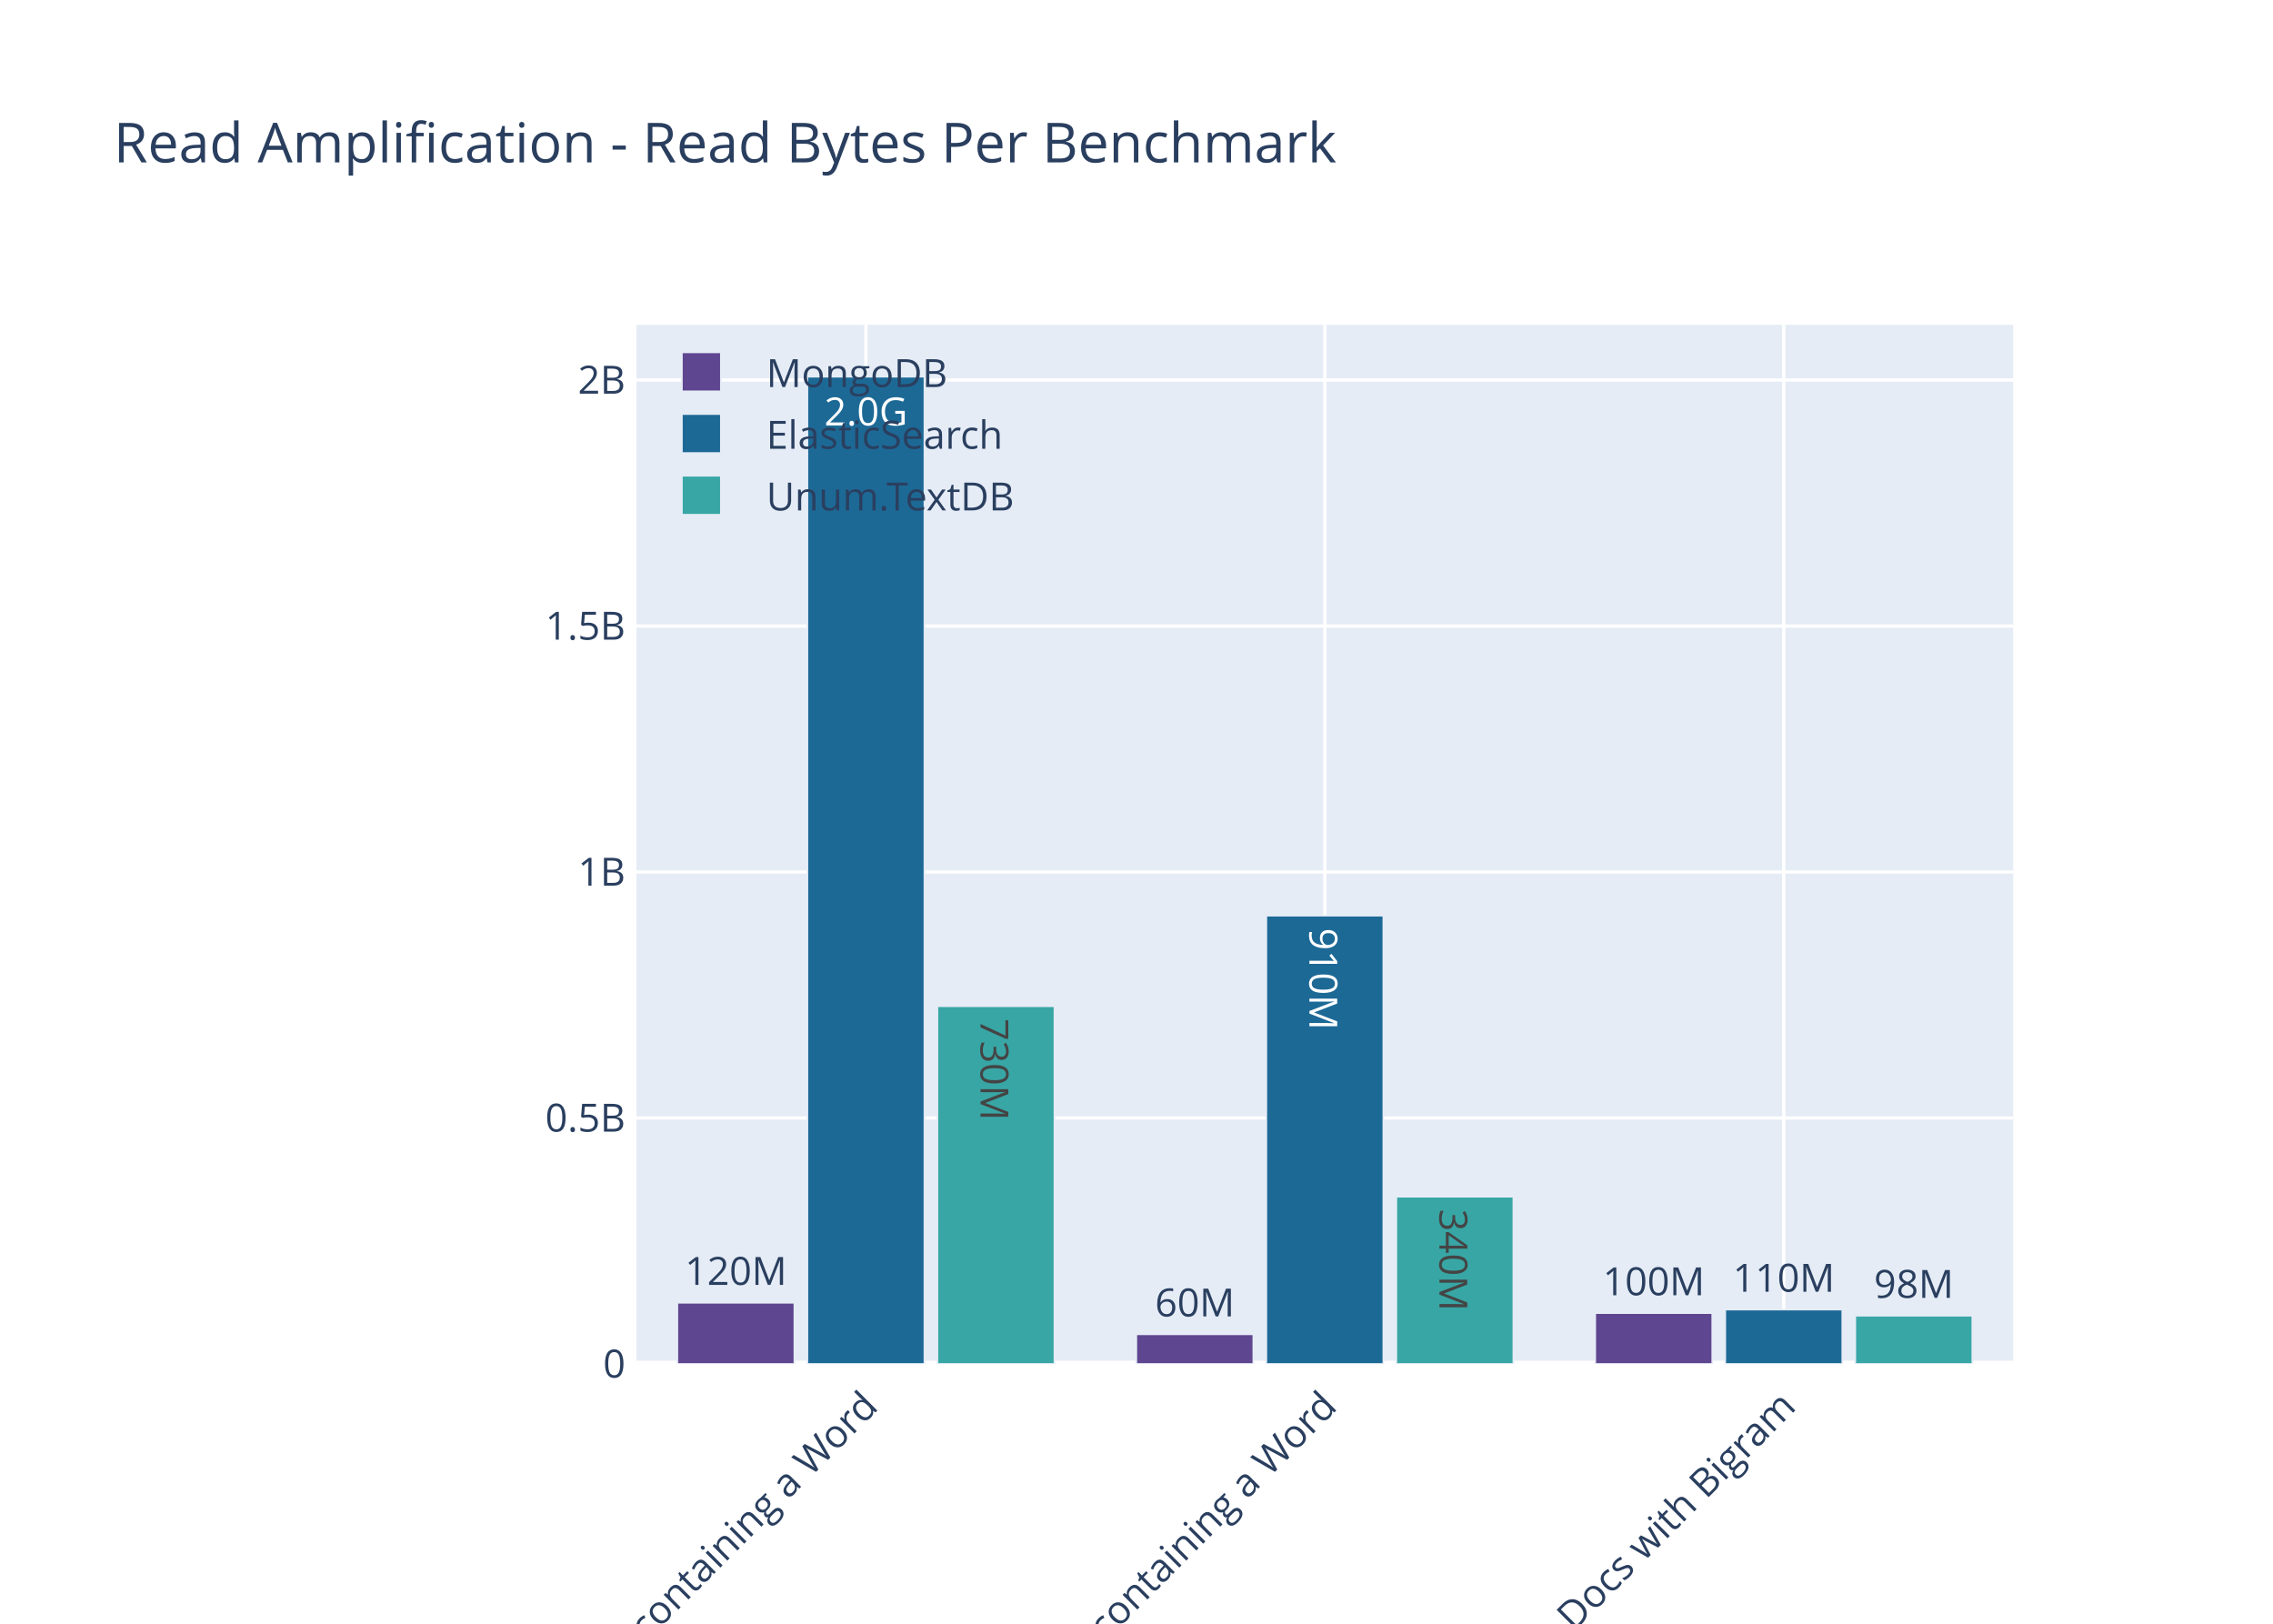
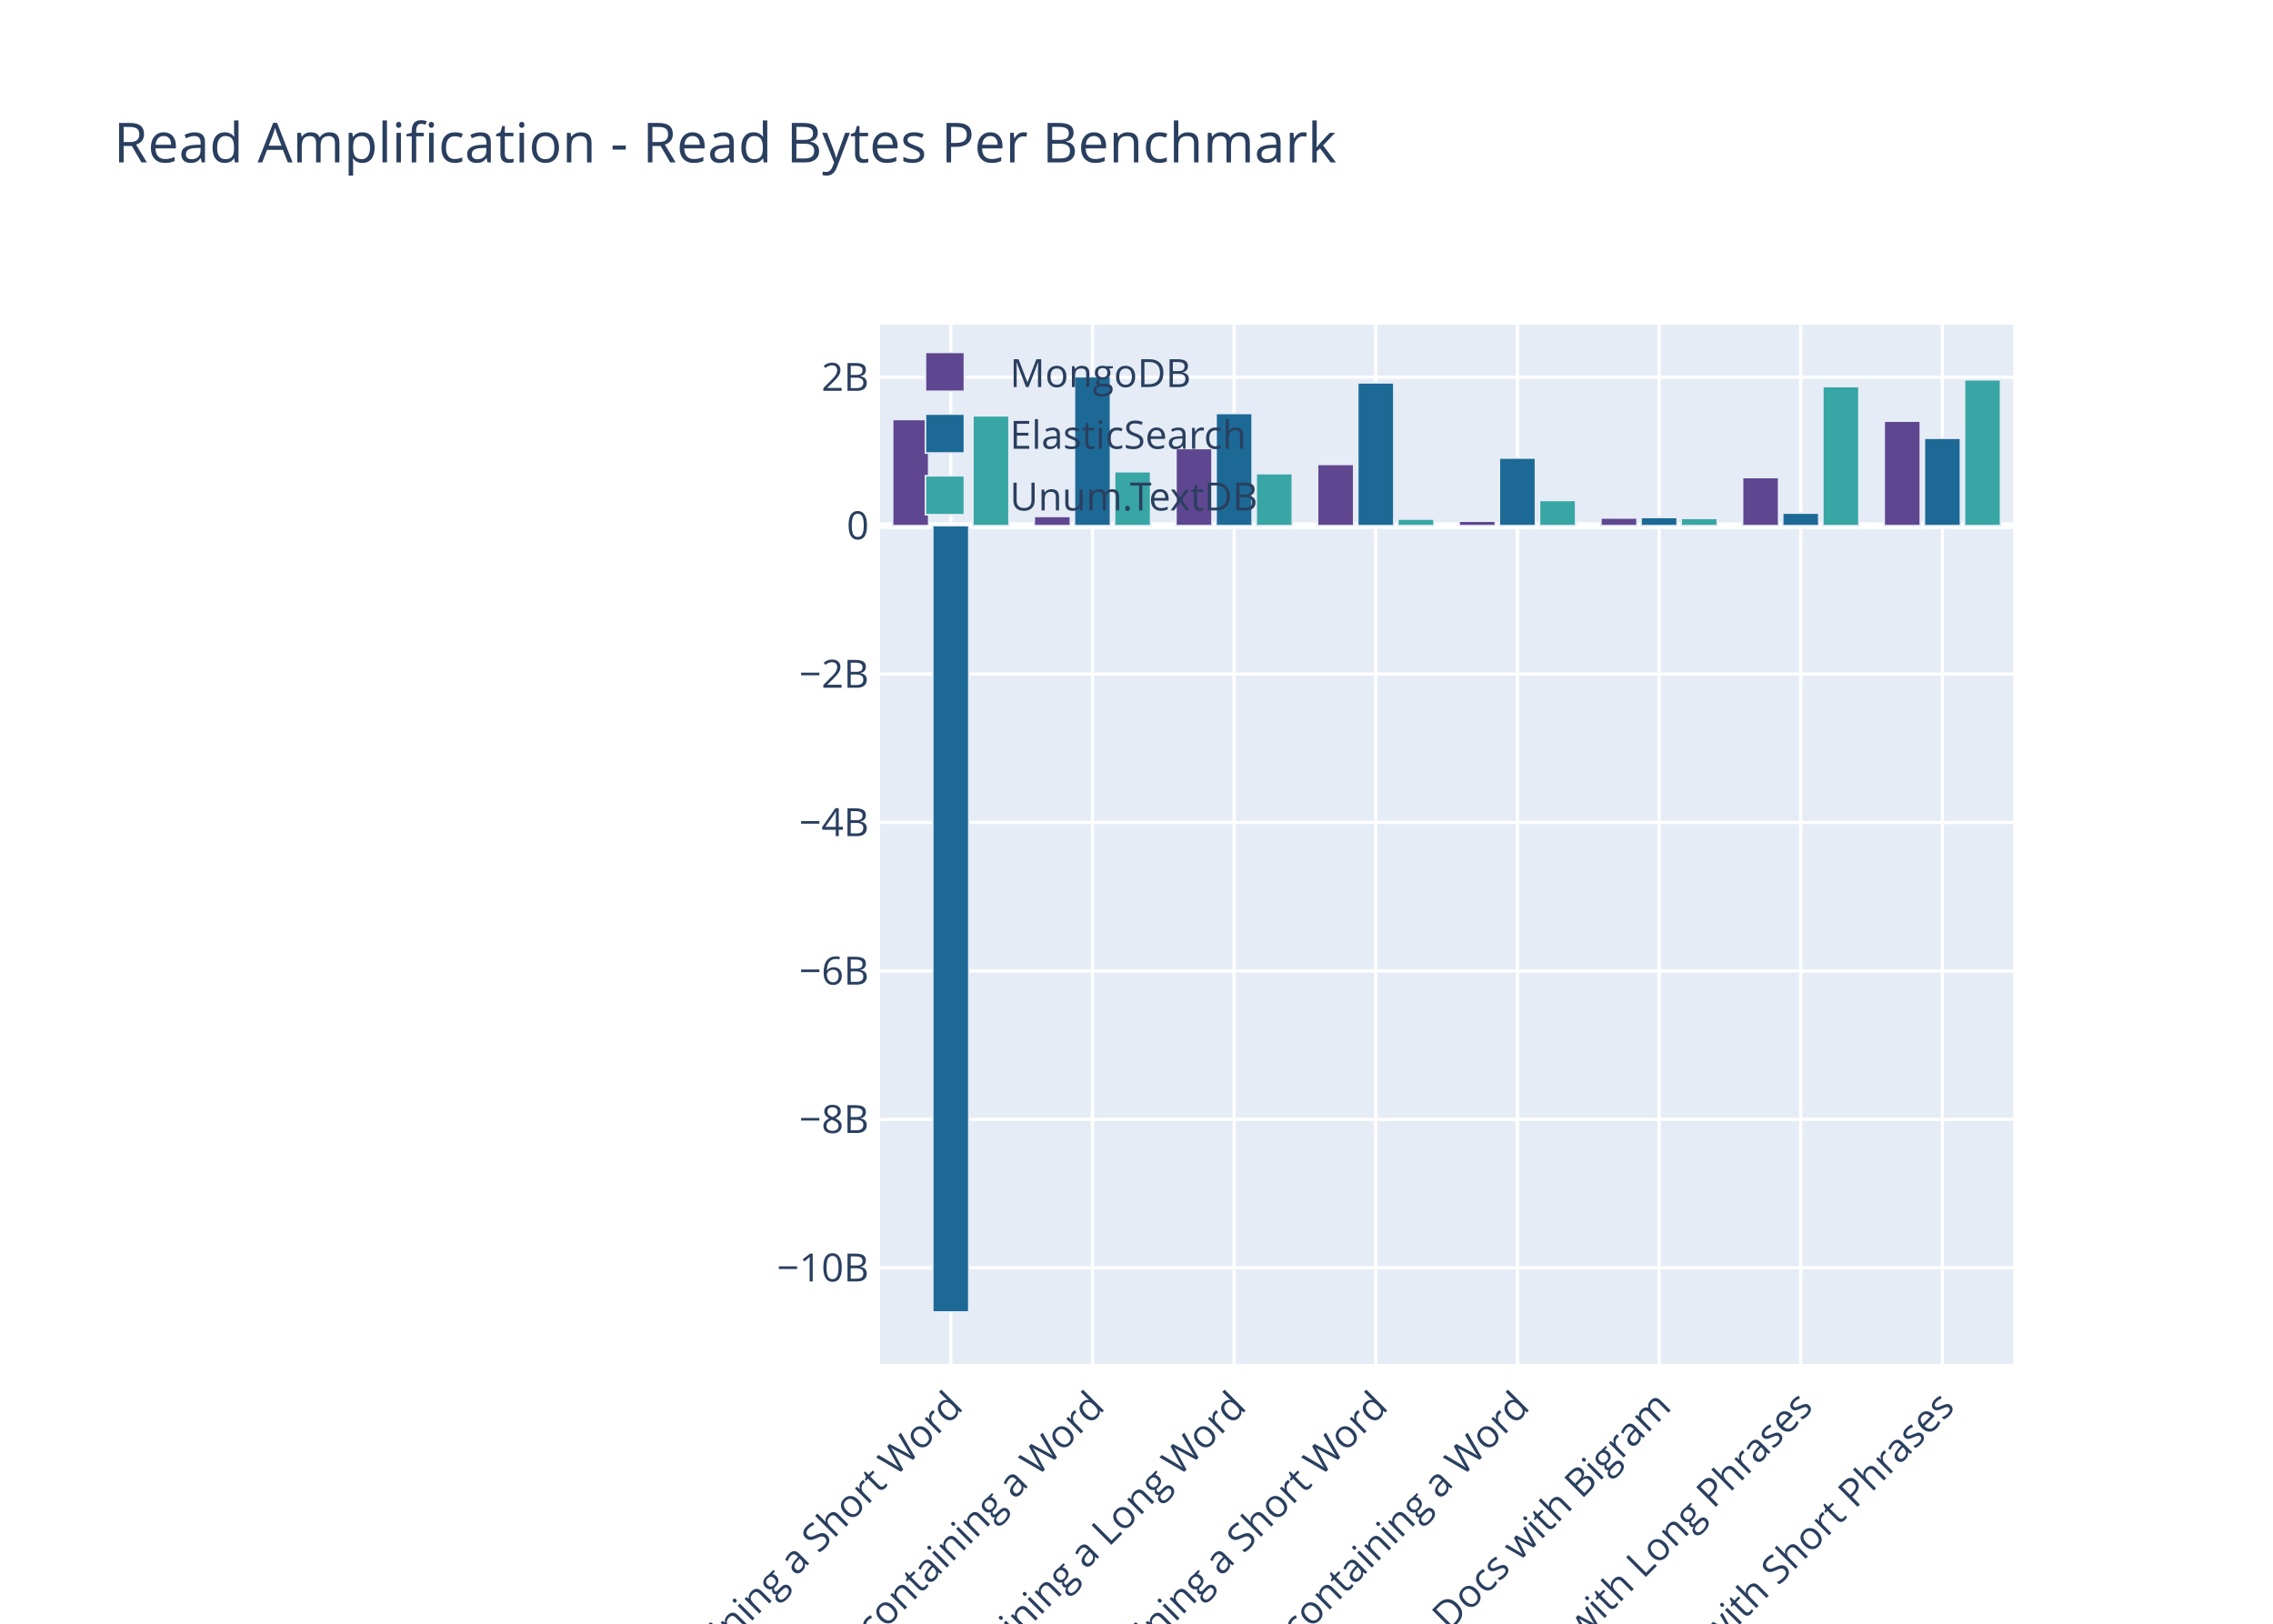
<svg xmlns="http://www.w3.org/2000/svg" class="main-svg" width="700" height="500" style="" viewBox="0 0 700 500">
  <rect x="0" y="0" width="700" height="500" style="fill: rgb(255, 255, 255); fill-opacity: 1;" />
-   <defs id="defs-99a9b1">
+   <defs id="defs-2745fb">
    <g class="clips">
-       <clipPath id="clip99a9b1xyplot" class="plotclip">
-         <rect width="424" height="320" />
+       <clipPath id="clip2745fbxyplot" class="plotclip">
+         <rect width="349" height="320" />
      </clipPath>
-       <clipPath class="axesclip" id="clip99a9b1x">
-         <rect x="196" y="0" width="424" height="500" />
+       <clipPath class="axesclip" id="clip2745fbx">
+         <rect x="271" y="0" width="349" height="500" />
      </clipPath>
-       <clipPath class="axesclip" id="clip99a9b1y">
+       <clipPath class="axesclip" id="clip2745fby">
        <rect x="0" y="100" width="700" height="320" />
      </clipPath>
-       <clipPath class="axesclip" id="clip99a9b1xy">
-         <rect x="196" y="100" width="424" height="320" />
+       <clipPath class="axesclip" id="clip2745fbxy">
+         <rect x="271" y="100" width="349" height="320" />
      </clipPath>
    </g>
    <g class="gradients" />
  </defs>
  <g class="bglayer">
-     <rect class="bg" x="196" y="100" width="424" height="320" style="fill: rgb(229, 236, 246); fill-opacity: 1; stroke-width: 0;" />
+     <rect class="bg" x="271" y="100" width="349" height="320" style="fill: rgb(229, 236, 246); fill-opacity: 1; stroke-width: 0;" />
  </g>
  <g class="layer-below">
    <g class="imagelayer" />
    <g class="shapelayer" />
  </g>
  <g class="cartesianlayer">
    <g class="subplot xy">
      <g class="layer-subplot">
        <g class="shapelayer" />
        <g class="imagelayer" />
      </g>
      <g class="gridlayer">
        <g class="x">
-           <path class="xgrid crisp" transform="translate(266.67,0)" d="M0,100v320" style="stroke: rgb(255, 255, 255); stroke-opacity: 1; stroke-width: 1px;" />
-           <path class="xgrid crisp" transform="translate(408,0)" d="M0,100v320" style="stroke: rgb(255, 255, 255); stroke-opacity: 1; stroke-width: 1px;" />
-           <path class="xgrid crisp" transform="translate(549.33,0)" d="M0,100v320" style="stroke: rgb(255, 255, 255); stroke-opacity: 1; stroke-width: 1px;" />
+           <path class="xgrid crisp" transform="translate(292.81,0)" d="M0,100v320" style="stroke: rgb(255, 255, 255); stroke-opacity: 1; stroke-width: 1px;" />
+           <path class="xgrid crisp" transform="translate(336.44,0)" d="M0,100v320" style="stroke: rgb(255, 255, 255); stroke-opacity: 1; stroke-width: 1px;" />
+           <path class="xgrid crisp" transform="translate(380.06,0)" d="M0,100v320" style="stroke: rgb(255, 255, 255); stroke-opacity: 1; stroke-width: 1px;" />
+           <path class="xgrid crisp" transform="translate(423.69,0)" d="M0,100v320" style="stroke: rgb(255, 255, 255); stroke-opacity: 1; stroke-width: 1px;" />
+           <path class="xgrid crisp" transform="translate(467.31,0)" d="M0,100v320" style="stroke: rgb(255, 255, 255); stroke-opacity: 1; stroke-width: 1px;" />
+           <path class="xgrid crisp" transform="translate(510.94,0)" d="M0,100v320" style="stroke: rgb(255, 255, 255); stroke-opacity: 1; stroke-width: 1px;" />
+           <path class="xgrid crisp" transform="translate(554.56,0)" d="M0,100v320" style="stroke: rgb(255, 255, 255); stroke-opacity: 1; stroke-width: 1px;" />
+           <path class="xgrid crisp" transform="translate(598.19,0)" d="M0,100v320" style="stroke: rgb(255, 255, 255); stroke-opacity: 1; stroke-width: 1px;" />
        </g>
        <g class="y">
-           <path class="ygrid crisp" transform="translate(0,344.26)" d="M196,0h424" style="stroke: rgb(255, 255, 255); stroke-opacity: 1; stroke-width: 1px;" />
-           <path class="ygrid crisp" transform="translate(0,268.51)" d="M196,0h424" style="stroke: rgb(255, 255, 255); stroke-opacity: 1; stroke-width: 1px;" />
-           <path class="ygrid crisp" transform="translate(0,192.77)" d="M196,0h424" style="stroke: rgb(255, 255, 255); stroke-opacity: 1; stroke-width: 1px;" />
-           <path class="ygrid crisp" transform="translate(0,117.02)" d="M196,0h424" style="stroke: rgb(255, 255, 255); stroke-opacity: 1; stroke-width: 1px;" />
+           <path class="ygrid crisp" transform="translate(0,390.39)" d="M271,0h349" style="stroke: rgb(255, 255, 255); stroke-opacity: 1; stroke-width: 1px;" />
+           <path class="ygrid crisp" transform="translate(0,344.68)" d="M271,0h349" style="stroke: rgb(255, 255, 255); stroke-opacity: 1; stroke-width: 1px;" />
+           <path class="ygrid crisp" transform="translate(0,298.98)" d="M271,0h349" style="stroke: rgb(255, 255, 255); stroke-opacity: 1; stroke-width: 1px;" />
+           <path class="ygrid crisp" transform="translate(0,253.27)" d="M271,0h349" style="stroke: rgb(255, 255, 255); stroke-opacity: 1; stroke-width: 1px;" />
+           <path class="ygrid crisp" transform="translate(0,207.57)" d="M271,0h349" style="stroke: rgb(255, 255, 255); stroke-opacity: 1; stroke-width: 1px;" />
+           <path class="ygrid crisp" transform="translate(0,116.15)" d="M271,0h349" style="stroke: rgb(255, 255, 255); stroke-opacity: 1; stroke-width: 1px;" />
        </g>
      </g>
      <g class="zerolinelayer">
-         <path class="yzl zl crisp" transform="translate(0,420)" d="M196,0h424" style="stroke: rgb(255, 255, 255); stroke-opacity: 1; stroke-width: 2px;" />
+         <path class="yzl zl crisp" transform="translate(0,161.86)" d="M271,0h349" style="stroke: rgb(255, 255, 255); stroke-opacity: 1; stroke-width: 2px;" />
      </g>
      <path class="xlines-below" />
      <path class="ylines-below" />
      <g class="overlines-below" />
      <g class="xaxislayer-below" />
      <g class="yaxislayer-below" />
      <g class="overaxes-below" />
-       <g class="plot" transform="translate(196, 100)" clip-path="url('#clip99a9b1xyplot')">
+       <g class="plot" transform="translate(271, 100)" clip-path="url('#clip2745fbxyplot')">
        <g class="barlayer mlayer">
          <g class="trace bars" style="opacity: 1;">
            <g class="points">
              <g class="point">
-                 <path d="M12.6,320V301.16H48.64V320Z" style="vector-effect: non-scaling-stroke; opacity: 1; stroke-width: 0.5px; fill: rgb(95, 70, 144); fill-opacity: 1; stroke: rgb(229, 236, 246); stroke-opacity: 1;" />
-                 <text class="bartext bartext-outside" text-anchor="middle" data-notex="1" x="0" y="0" style="font-family: 'Open Sans', verdana, arial, sans-serif; font-size: 12px; fill: rgb(42, 63, 95); fill-opacity: 1; white-space: pre;" transform="translate(30.62,295.66)">120M</text>
-               </g>
-               <g class="point">
-                 <path d="M153.94,320V310.87H189.98V320Z" style="vector-effect: non-scaling-stroke; opacity: 1; stroke-width: 0.5px; fill: rgb(95, 70, 144); fill-opacity: 1; stroke: rgb(229, 236, 246); stroke-opacity: 1;" />
-                 <text class="bartext bartext-outside" text-anchor="middle" data-notex="1" x="0" y="0" style="font-family: 'Open Sans', verdana, arial, sans-serif; font-size: 12px; fill: rgb(42, 63, 95); fill-opacity: 1; white-space: pre;" transform="translate(171.96,305.37)">60M</text>
-               </g>
-               <g class="point">
-                 <path d="M295.27,320V304.35H331.31V320Z" style="vector-effect: non-scaling-stroke; opacity: 1; stroke-width: 0.5px; fill: rgb(95, 70, 144); fill-opacity: 1; stroke: rgb(229, 236, 246); stroke-opacity: 1;" />
-                 <text class="bartext bartext-outside" text-anchor="middle" data-notex="1" x="0" y="0" style="font-family: 'Open Sans', verdana, arial, sans-serif; font-size: 12px; fill: rgb(42, 63, 95); fill-opacity: 1; white-space: pre;" transform="translate(313.29,298.85)">100M</text>
+                 <path d="M3.89,61.86V29.16H15.01V61.86Z" style="vector-effect: non-scaling-stroke; opacity: 1; stroke-width: 0.5px; fill: rgb(95, 70, 144); fill-opacity: 1; stroke: rgb(229, 236, 246); stroke-opacity: 1;" />
+                 <text class="bartext bartext-inside" text-anchor="middle" data-notex="1" x="0" y="0" style="font-family: 'Open Sans', verdana, arial, sans-serif; font-size: 12px; fill: rgb(255, 255, 255); fill-opacity: 1; white-space: pre;" transform="translate(9.45,32.16)scale(0)rotate(90 0 -4.75)">1.4G</text>
+               </g>
+               <g class="point">
+                 <path d="M47.51,61.86V59.02H58.64V61.86Z" style="vector-effect: non-scaling-stroke; opacity: 1; stroke-width: 0.5px; fill: rgb(95, 70, 144); fill-opacity: 1; stroke: rgb(229, 236, 246); stroke-opacity: 1;" />
+                 <text class="bartext bartext-outside" text-anchor="middle" data-notex="1" x="0" y="0" style="font-family: 'Open Sans', verdana, arial, sans-serif; font-size: 12px; fill: rgb(42, 63, 95); fill-opacity: 1; white-space: pre;" transform="translate(53.075,56.02)scale(0)">120M</text>
+               </g>
+               <g class="point">
+                 <path d="M91.14,61.86V38.1H102.26V61.86Z" style="vector-effect: non-scaling-stroke; opacity: 1; stroke-width: 0.5px; fill: rgb(95, 70, 144); fill-opacity: 1; stroke: rgb(229, 236, 246); stroke-opacity: 1;" />
+                 <text class="bartext bartext-inside" text-anchor="middle" data-notex="1" x="0" y="0" style="font-family: 'Open Sans', verdana, arial, sans-serif; font-size: 12px; fill: rgb(255, 255, 255); fill-opacity: 1; white-space: pre;" transform="translate(96.7,41.1)scale(0)rotate(90 0 -4.75)">1.0G</text>
+               </g>
+               <g class="point">
+                 <path d="M134.76,61.86V43H145.89V61.86Z" style="vector-effect: non-scaling-stroke; opacity: 1; stroke-width: 0.5px; fill: rgb(95, 70, 144); fill-opacity: 1; stroke: rgb(229, 236, 246); stroke-opacity: 1;" />
+                 <text class="bartext bartext-inside" text-anchor="middle" data-notex="1" x="0" y="0" style="font-family: 'Open Sans', verdana, arial, sans-serif; font-size: 12px; fill: rgb(255, 255, 255); fill-opacity: 1; white-space: pre;" transform="translate(140.325,46)scale(0)rotate(90 0 -4.75)">830M</text>
+               </g>
+               <g class="point">
+                 <path d="M178.39,61.86V60.48H189.51V61.86Z" style="vector-effect: non-scaling-stroke; opacity: 1; stroke-width: 0.5px; fill: rgb(95, 70, 144); fill-opacity: 1; stroke: rgb(229, 236, 246); stroke-opacity: 1;" />
+                 <text class="bartext bartext-outside" text-anchor="middle" data-notex="1" x="0" y="0" style="font-family: 'Open Sans', verdana, arial, sans-serif; font-size: 12px; fill: rgb(42, 63, 95); fill-opacity: 1; white-space: pre;" transform="translate(183.95,57.48)scale(0)">60M</text>
+               </g>
+               <g class="point">
+                 <path d="M222.01,61.86V59.5H233.14V61.86Z" style="vector-effect: non-scaling-stroke; opacity: 1; stroke-width: 0.5px; fill: rgb(95, 70, 144); fill-opacity: 1; stroke: rgb(229, 236, 246); stroke-opacity: 1;" />
+                 <text class="bartext bartext-outside" text-anchor="middle" data-notex="1" x="0" y="0" style="font-family: 'Open Sans', verdana, arial, sans-serif; font-size: 12px; fill: rgb(42, 63, 95); fill-opacity: 1; white-space: pre;" transform="translate(227.575,56.5)scale(0)">100M</text>
+               </g>
+               <g class="point">
+                 <path d="M265.64,61.86V47.04H276.76V61.86Z" style="vector-effect: non-scaling-stroke; opacity: 1; stroke-width: 0.5px; fill: rgb(95, 70, 144); fill-opacity: 1; stroke: rgb(229, 236, 246); stroke-opacity: 1;" />
+                 <text class="bartext bartext-inside" text-anchor="middle" data-notex="1" x="0" y="0" style="font-family: 'Open Sans', verdana, arial, sans-serif; font-size: 12px; fill: rgb(255, 255, 255); fill-opacity: 1; white-space: pre;" transform="translate(271.2,50.04)scale(0)rotate(90 0 -4.75)">650M</text>
+               </g>
+               <g class="point">
+                 <path d="M309.26,61.86V29.67H320.39V61.86Z" style="vector-effect: non-scaling-stroke; opacity: 1; stroke-width: 0.5px; fill: rgb(95, 70, 144); fill-opacity: 1; stroke: rgb(229, 236, 246); stroke-opacity: 1;" />
+                 <text class="bartext bartext-inside" text-anchor="middle" data-notex="1" x="0" y="0" style="font-family: 'Open Sans', verdana, arial, sans-serif; font-size: 12px; fill: rgb(255, 255, 255); fill-opacity: 1; white-space: pre;" transform="translate(314.825,32.67)scale(0)rotate(90 0 -4.75)">1.4G</text>
              </g>
            </g>
          </g>
          <g class="trace bars" style="opacity: 1;">
            <g class="points">
              <g class="point">
-                 <path d="M52.65,320V16H88.69V320Z" style="vector-effect: non-scaling-stroke; opacity: 1; stroke-width: 0.5px; fill: rgb(29, 105, 150); fill-opacity: 1; stroke: rgb(229, 236, 246); stroke-opacity: 1;" />
-                 <text class="bartext bartext-inside" text-anchor="middle" data-notex="1" x="0" y="0" style="font-family: 'Open Sans', verdana, arial, sans-serif; font-size: 12px; fill: rgb(255, 255, 255); fill-opacity: 1; white-space: pre;" transform="translate(70.67,31)">2.0G</text>
-               </g>
-               <g class="point">
-                 <path d="M193.98,320V181.97H230.02V320Z" style="vector-effect: non-scaling-stroke; opacity: 1; stroke-width: 0.5px; fill: rgb(29, 105, 150); fill-opacity: 1; stroke: rgb(229, 236, 246); stroke-opacity: 1;" />
-                 <text class="bartext bartext-inside" text-anchor="middle" data-notex="1" x="0" y="0" style="font-family: 'Open Sans', verdana, arial, sans-serif; font-size: 12px; fill: rgb(255, 255, 255); fill-opacity: 1; white-space: pre;" transform="translate(212,206.22)rotate(90 0 -4.75)">910M</text>
-               </g>
-               <g class="point">
-                 <path d="M335.31,320V303.26H371.35V320Z" style="vector-effect: non-scaling-stroke; opacity: 1; stroke-width: 0.5px; fill: rgb(29, 105, 150); fill-opacity: 1; stroke: rgb(229, 236, 246); stroke-opacity: 1;" />
-                 <text class="bartext bartext-outside" text-anchor="middle" data-notex="1" x="0" y="0" style="font-family: 'Open Sans', verdana, arial, sans-serif; font-size: 12px; fill: rgb(42, 63, 95); fill-opacity: 1; white-space: pre;" transform="translate(353.33,297.76)">110M</text>
+                 <path d="M16.25,61.86V304H27.37V61.86Z" style="vector-effect: non-scaling-stroke; opacity: 1; stroke-width: 0.5px; fill: rgb(29, 105, 150); fill-opacity: 1; stroke: rgb(229, 236, 246); stroke-opacity: 1;" />
+                 <text class="bartext bartext-inside" text-anchor="middle" data-notex="1" x="0" y="0" style="font-family: 'Open Sans', verdana, arial, sans-serif; font-size: 12px; fill: rgb(255, 255, 255); fill-opacity: 1; white-space: pre;" transform="translate(21.81,301)scale(0)rotate(90 0 -4.75)">-11G</text>
+               </g>
+               <g class="point">
+                 <path d="M59.88,61.86V16H71V61.86Z" style="vector-effect: non-scaling-stroke; opacity: 1; stroke-width: 0.5px; fill: rgb(29, 105, 150); fill-opacity: 1; stroke: rgb(229, 236, 246); stroke-opacity: 1;" />
+                 <text class="bartext bartext-inside" text-anchor="middle" data-notex="1" x="0" y="0" style="font-family: 'Open Sans', verdana, arial, sans-serif; font-size: 12px; fill: rgb(255, 255, 255); fill-opacity: 1; white-space: pre;" transform="translate(65.44,19)scale(0)rotate(90 0 -4.75)">2.0G</text>
+               </g>
+               <g class="point">
+                 <path d="M103.5,61.86V27.31H114.62V61.86Z" style="vector-effect: non-scaling-stroke; opacity: 1; stroke-width: 0.5px; fill: rgb(29, 105, 150); fill-opacity: 1; stroke: rgb(229, 236, 246); stroke-opacity: 1;" />
+                 <text class="bartext bartext-inside" text-anchor="middle" data-notex="1" x="0" y="0" style="font-family: 'Open Sans', verdana, arial, sans-serif; font-size: 12px; fill: rgb(255, 255, 255); fill-opacity: 1; white-space: pre;" transform="translate(109.06,30.31)scale(0)rotate(90 0 -4.75)">1.5G</text>
+               </g>
+               <g class="point">
+                 <path d="M147.13,61.86V17.88H158.25V61.86Z" style="vector-effect: non-scaling-stroke; opacity: 1; stroke-width: 0.5px; fill: rgb(29, 105, 150); fill-opacity: 1; stroke: rgb(229, 236, 246); stroke-opacity: 1;" />
+                 <text class="bartext bartext-inside" text-anchor="middle" data-notex="1" x="0" y="0" style="font-family: 'Open Sans', verdana, arial, sans-serif; font-size: 12px; fill: rgb(255, 255, 255); fill-opacity: 1; white-space: pre;" transform="translate(152.69,20.88)scale(0)rotate(90 0 -4.75)">1.9G</text>
+               </g>
+               <g class="point">
+                 <path d="M190.75,61.86V41.04H201.87V61.86Z" style="vector-effect: non-scaling-stroke; opacity: 1; stroke-width: 0.5px; fill: rgb(29, 105, 150); fill-opacity: 1; stroke: rgb(229, 236, 246); stroke-opacity: 1;" />
+                 <text class="bartext bartext-inside" text-anchor="middle" data-notex="1" x="0" y="0" style="font-family: 'Open Sans', verdana, arial, sans-serif; font-size: 12px; fill: rgb(255, 255, 255); fill-opacity: 1; white-space: pre;" transform="translate(196.31,44.04)scale(0)rotate(90 0 -4.75)">910M</text>
+               </g>
+               <g class="point">
+                 <path d="M234.38,61.86V59.33H245.5V61.86Z" style="vector-effect: non-scaling-stroke; opacity: 1; stroke-width: 0.5px; fill: rgb(29, 105, 150); fill-opacity: 1; stroke: rgb(229, 236, 246); stroke-opacity: 1;" />
+                 <text class="bartext bartext-outside" text-anchor="middle" data-notex="1" x="0" y="0" style="font-family: 'Open Sans', verdana, arial, sans-serif; font-size: 12px; fill: rgb(42, 63, 95); fill-opacity: 1; white-space: pre;" transform="translate(239.94,56.33)scale(0)">110M</text>
+               </g>
+               <g class="point">
+                 <path d="M278,61.86V57.99H289.12V61.86Z" style="vector-effect: non-scaling-stroke; opacity: 1; stroke-width: 0.5px; fill: rgb(29, 105, 150); fill-opacity: 1; stroke: rgb(229, 236, 246); stroke-opacity: 1;" />
+                 <text class="bartext bartext-outside" text-anchor="middle" data-notex="1" x="0" y="0" style="font-family: 'Open Sans', verdana, arial, sans-serif; font-size: 12px; fill: rgb(42, 63, 95); fill-opacity: 1; white-space: pre;" transform="translate(283.56,54.99)scale(0)">170M</text>
+               </g>
+               <g class="point">
+                 <path d="M321.63,61.86V34.95H332.75V61.86Z" style="vector-effect: non-scaling-stroke; opacity: 1; stroke-width: 0.5px; fill: rgb(29, 105, 150); fill-opacity: 1; stroke: rgb(229, 236, 246); stroke-opacity: 1;" />
+                 <text class="bartext bartext-inside" text-anchor="middle" data-notex="1" x="0" y="0" style="font-family: 'Open Sans', verdana, arial, sans-serif; font-size: 12px; fill: rgb(255, 255, 255); fill-opacity: 1; white-space: pre;" transform="translate(327.19,37.95)scale(0)rotate(90 0 -4.75)">1.2G</text>
              </g>
            </g>
          </g>
          <g class="trace bars" style="opacity: 1;">
            <g class="points">
              <g class="point">
-                 <path d="M92.69,320V209.85H128.73V320Z" style="vector-effect: non-scaling-stroke; opacity: 1; stroke-width: 0.5px; fill: rgb(56, 166, 165); fill-opacity: 1; stroke: rgb(229, 236, 246); stroke-opacity: 1;" />
-                 <text class="bartext bartext-inside" text-anchor="middle" data-notex="1" x="0" y="0" style="font-family: 'Open Sans', verdana, arial, sans-serif; font-size: 12px; fill: rgb(68, 68, 68); fill-opacity: 1; white-space: pre;" transform="translate(110.71,234.1)rotate(90 0 -4.75)">730M</text>
-               </g>
-               <g class="point">
-                 <path d="M234.02,320V268.51H270.06V320Z" style="vector-effect: non-scaling-stroke; opacity: 1; stroke-width: 0.5px; fill: rgb(56, 166, 165); fill-opacity: 1; stroke: rgb(229, 236, 246); stroke-opacity: 1;" />
-                 <text class="bartext bartext-inside" text-anchor="middle" data-notex="1" x="0" y="0" style="font-family: 'Open Sans', verdana, arial, sans-serif; font-size: 12px; fill: rgb(68, 68, 68); fill-opacity: 1; white-space: pre;" transform="translate(252.04,292.76)rotate(90 0 -4.75)">340M</text>
-               </g>
-               <g class="point">
-                 <path d="M375.36,320V305.15H411.4V320Z" style="vector-effect: non-scaling-stroke; opacity: 1; stroke-width: 0.5px; fill: rgb(56, 166, 165); fill-opacity: 1; stroke: rgb(229, 236, 246); stroke-opacity: 1;" />
-                 <text class="bartext bartext-outside" text-anchor="middle" data-notex="1" x="0" y="0" style="font-family: 'Open Sans', verdana, arial, sans-serif; font-size: 12px; fill: rgb(42, 63, 95); fill-opacity: 1; white-space: pre;" transform="translate(393.38,299.65)">98M</text>
+                 <path d="M28.61,61.86V28.03H39.74V61.86Z" style="vector-effect: non-scaling-stroke; opacity: 1; stroke-width: 0.5px; fill: rgb(56, 166, 165); fill-opacity: 1; stroke: rgb(229, 236, 246); stroke-opacity: 1;" />
+                 <text class="bartext bartext-inside" text-anchor="middle" data-notex="1" x="0" y="0" style="font-family: 'Open Sans', verdana, arial, sans-serif; font-size: 12px; fill: rgb(68, 68, 68); fill-opacity: 1; white-space: pre;" transform="translate(34.175,31.03)scale(0)rotate(90 0 -4.75)">1.5G</text>
+               </g>
+               <g class="point">
+                 <path d="M72.24,61.86V45.24H83.36V61.86Z" style="vector-effect: non-scaling-stroke; opacity: 1; stroke-width: 0.5px; fill: rgb(56, 166, 165); fill-opacity: 1; stroke: rgb(229, 236, 246); stroke-opacity: 1;" />
+                 <text class="bartext bartext-inside" text-anchor="middle" data-notex="1" x="0" y="0" style="font-family: 'Open Sans', verdana, arial, sans-serif; font-size: 12px; fill: rgb(68, 68, 68); fill-opacity: 1; white-space: pre;" transform="translate(77.8,48.24)scale(0)rotate(90 0 -4.75)">730M</text>
+               </g>
+               <g class="point">
+                 <path d="M115.86,61.86V45.84H126.99V61.86Z" style="vector-effect: non-scaling-stroke; opacity: 1; stroke-width: 0.5px; fill: rgb(56, 166, 165); fill-opacity: 1; stroke: rgb(229, 236, 246); stroke-opacity: 1;" />
+                 <text class="bartext bartext-inside" text-anchor="middle" data-notex="1" x="0" y="0" style="font-family: 'Open Sans', verdana, arial, sans-serif; font-size: 12px; fill: rgb(68, 68, 68); fill-opacity: 1; white-space: pre;" transform="translate(121.425,48.84)scale(0)rotate(90 0 -4.75)">700M</text>
+               </g>
+               <g class="point">
+                 <path d="M159.49,61.86V59.84H170.61V61.86Z" style="vector-effect: non-scaling-stroke; opacity: 1; stroke-width: 0.5px; fill: rgb(56, 166, 165); fill-opacity: 1; stroke: rgb(229, 236, 246); stroke-opacity: 1;" />
+                 <text class="bartext bartext-outside" text-anchor="middle" data-notex="1" x="0" y="0" style="font-family: 'Open Sans', verdana, arial, sans-serif; font-size: 12px; fill: rgb(42, 63, 95); fill-opacity: 1; white-space: pre;" transform="translate(165.05,56.84)scale(0)">88M</text>
+               </g>
+               <g class="point">
+                 <path d="M203.11,61.86V54.09H214.24V61.86Z" style="vector-effect: non-scaling-stroke; opacity: 1; stroke-width: 0.5px; fill: rgb(56, 166, 165); fill-opacity: 1; stroke: rgb(229, 236, 246); stroke-opacity: 1;" />
+                 <text class="bartext bartext-outside" text-anchor="middle" data-notex="1" x="0" y="0" style="font-family: 'Open Sans', verdana, arial, sans-serif; font-size: 12px; fill: rgb(42, 63, 95); fill-opacity: 1; white-space: pre;" transform="translate(208.675,51.09)scale(0)">340M</text>
+               </g>
+               <g class="point">
+                 <path d="M246.74,61.86V59.62H257.86V61.86Z" style="vector-effect: non-scaling-stroke; opacity: 1; stroke-width: 0.5px; fill: rgb(56, 166, 165); fill-opacity: 1; stroke: rgb(229, 236, 246); stroke-opacity: 1;" />
+                 <text class="bartext bartext-outside" text-anchor="middle" data-notex="1" x="0" y="0" style="font-family: 'Open Sans', verdana, arial, sans-serif; font-size: 12px; fill: rgb(42, 63, 95); fill-opacity: 1; white-space: pre;" transform="translate(252.3,56.62)scale(0)">98M</text>
+               </g>
+               <g class="point">
+                 <path d="M290.36,61.86V19.03H301.49V61.86Z" style="vector-effect: non-scaling-stroke; opacity: 1; stroke-width: 0.5px; fill: rgb(56, 166, 165); fill-opacity: 1; stroke: rgb(229, 236, 246); stroke-opacity: 1;" />
+                 <text class="bartext bartext-inside" text-anchor="middle" data-notex="1" x="0" y="0" style="font-family: 'Open Sans', verdana, arial, sans-serif; font-size: 12px; fill: rgb(68, 68, 68); fill-opacity: 1; white-space: pre;" transform="translate(295.925,22.03)scale(0)rotate(90 0 -4.75)">1.9G</text>
+               </g>
+               <g class="point">
+                 <path d="M333.99,61.86V16.94H345.11V61.86Z" style="vector-effect: non-scaling-stroke; opacity: 1; stroke-width: 0.5px; fill: rgb(56, 166, 165); fill-opacity: 1; stroke: rgb(229, 236, 246); stroke-opacity: 1;" />
+                 <text class="bartext bartext-inside" text-anchor="middle" data-notex="1" x="0" y="0" style="font-family: 'Open Sans', verdana, arial, sans-serif; font-size: 12px; fill: rgb(68, 68, 68); fill-opacity: 1; white-space: pre;" transform="translate(339.55,19.94)scale(0)rotate(90 0 -4.75)">2.0G</text>
              </g>
            </g>
          </g>
        </g>
      </g>
      <g class="overplot" />
-       <path class="xlines-above crisp" d="M195,420.5H620" style="fill: none; stroke-width: 1px; stroke: rgb(255, 255, 255); stroke-opacity: 1;" />
-       <path class="ylines-above crisp" d="M195.5,100V420" style="fill: none; stroke-width: 1px; stroke: rgb(255, 255, 255); stroke-opacity: 1;" />
+       <path class="xlines-above crisp" d="M270,420.5H620" style="fill: none; stroke-width: 1px; stroke: rgb(255, 255, 255); stroke-opacity: 1;" />
+       <path class="ylines-above crisp" d="M270.5,100V420" style="fill: none; stroke-width: 1px; stroke: rgb(255, 255, 255); stroke-opacity: 1;" />
      <g class="overlines-above" />
      <g class="xaxislayer-above">
        <g class="xtick">
-           <text text-anchor="end" x="0" y="435.4" transform="translate(266.67,0) rotate(-45,0,429.4)" style="font-family: 'Open Sans', verdana, arial, sans-serif; font-size: 12px; fill: rgb(42, 63, 95); fill-opacity: 1; white-space: pre;">Random Reads: Find up to 10,000 Docs containing a Word</text>
-         </g>
-         <g class="xtick">
-           <text text-anchor="end" x="0" y="435.4" transform="translate(408,0) rotate(-45,0,429.4)" style="font-family: 'Open Sans', verdana, arial, sans-serif; font-size: 12px; fill: rgb(42, 63, 95); fill-opacity: 1; white-space: pre;">Random Reads: Find up to 20 Docs containing a Word</text>
-         </g>
-         <g class="xtick">
-           <text text-anchor="end" x="0" y="435.4" transform="translate(549.33,0) rotate(-45,0,429.4)" style="font-family: 'Open Sans', verdana, arial, sans-serif; font-size: 12px; fill: rgb(42, 63, 95); fill-opacity: 1; white-space: pre;">Random Reads: Find up to 20 Docs with Bigram</text>
+           <text text-anchor="end" x="0" y="435.4" transform="translate(292.81,0) rotate(-45,0,429.4)" style="font-family: 'Open Sans', verdana, arial, sans-serif; font-size: 12px; fill: rgb(42, 63, 95); fill-opacity: 1; white-space: pre;">Random Reads: Find up to 10,000 Docs containing a Short Word</text>
+         </g>
+         <g class="xtick">
+           <text text-anchor="end" x="0" y="435.4" transform="translate(336.44,0) rotate(-45,0,429.4)" style="font-family: 'Open Sans', verdana, arial, sans-serif; font-size: 12px; fill: rgb(42, 63, 95); fill-opacity: 1; white-space: pre;">Random Reads: Find up to 10,000 Docs containing a Word</text>
+         </g>
+         <g class="xtick">
+           <text text-anchor="end" x="0" y="435.4" transform="translate(380.06,0) rotate(-45,0,429.4)" style="font-family: 'Open Sans', verdana, arial, sans-serif; font-size: 12px; fill: rgb(42, 63, 95); fill-opacity: 1; white-space: pre;">Random Reads: Find up to 20 Docs containing a Long Word</text>
+         </g>
+         <g class="xtick">
+           <text text-anchor="end" x="0" y="435.4" transform="translate(423.69,0) rotate(-45,0,429.4)" style="font-family: 'Open Sans', verdana, arial, sans-serif; font-size: 12px; fill: rgb(42, 63, 95); fill-opacity: 1; white-space: pre;">Random Reads: Find up to 20 Docs containing a Short Word</text>
+         </g>
+         <g class="xtick">
+           <text text-anchor="end" x="0" y="435.4" transform="translate(467.31,0) rotate(-45,0,429.4)" style="font-family: 'Open Sans', verdana, arial, sans-serif; font-size: 12px; fill: rgb(42, 63, 95); fill-opacity: 1; white-space: pre;">Random Reads: Find up to 20 Docs containing a Word</text>
+         </g>
+         <g class="xtick">
+           <text text-anchor="end" x="0" y="435.4" transform="translate(510.94,0) rotate(-45,0,429.4)" style="font-family: 'Open Sans', verdana, arial, sans-serif; font-size: 12px; fill: rgb(42, 63, 95); fill-opacity: 1; white-space: pre;">Random Reads: Find up to 20 Docs with Bigram</text>
+         </g>
+         <g class="xtick">
+           <text text-anchor="end" x="0" y="435.4" transform="translate(554.56,0) rotate(-45,0,429.4)" style="font-family: 'Open Sans', verdana, arial, sans-serif; font-size: 12px; fill: rgb(42, 63, 95); fill-opacity: 1; white-space: pre;">Random Reads: Find up to 20 Docs with Long Phrases</text>
+         </g>
+         <g class="xtick">
+           <text text-anchor="end" x="0" y="435.4" transform="translate(598.19,0) rotate(-45,0,429.4)" style="font-family: 'Open Sans', verdana, arial, sans-serif; font-size: 12px; fill: rgb(42, 63, 95); fill-opacity: 1; white-space: pre;">Random Reads: Find up to 20 Docs with Short Phrases</text>
        </g>
      </g>
      <g class="yaxislayer-above">
        <g class="ytick">
-           <text text-anchor="end" x="192.6" y="4.2" transform="translate(0,420)" style="font-family: 'Open Sans', verdana, arial, sans-serif; font-size: 12px; fill: rgb(42, 63, 95); fill-opacity: 1; white-space: pre;">0</text>
-         </g>
-         <g class="ytick">
-           <text text-anchor="end" x="192.6" y="4.2" transform="translate(0,344.26)" style="font-family: 'Open Sans', verdana, arial, sans-serif; font-size: 12px; fill: rgb(42, 63, 95); fill-opacity: 1; white-space: pre;">0.5B</text>
-         </g>
-         <g class="ytick">
-           <text text-anchor="end" x="192.6" y="4.2" transform="translate(0,268.51)" style="font-family: 'Open Sans', verdana, arial, sans-serif; font-size: 12px; fill: rgb(42, 63, 95); fill-opacity: 1; white-space: pre;">1B</text>
-         </g>
-         <g class="ytick">
-           <text text-anchor="end" x="192.6" y="4.2" transform="translate(0,192.77)" style="font-family: 'Open Sans', verdana, arial, sans-serif; font-size: 12px; fill: rgb(42, 63, 95); fill-opacity: 1; white-space: pre;">1.5B</text>
-         </g>
-         <g class="ytick">
-           <text text-anchor="end" x="192.6" y="4.2" transform="translate(0,117.02)" style="font-family: 'Open Sans', verdana, arial, sans-serif; font-size: 12px; fill: rgb(42, 63, 95); fill-opacity: 1; white-space: pre;">2B</text>
+           <text text-anchor="end" x="267.6" y="4.2" transform="translate(0,390.39)" style="font-family: 'Open Sans', verdana, arial, sans-serif; font-size: 12px; fill: rgb(42, 63, 95); fill-opacity: 1; white-space: pre;">−10B</text>
+         </g>
+         <g class="ytick">
+           <text text-anchor="end" x="267.6" y="4.2" transform="translate(0,344.68)" style="font-family: 'Open Sans', verdana, arial, sans-serif; font-size: 12px; fill: rgb(42, 63, 95); fill-opacity: 1; white-space: pre;">−8B</text>
+         </g>
+         <g class="ytick">
+           <text text-anchor="end" x="267.6" y="4.2" transform="translate(0,298.98)" style="font-family: 'Open Sans', verdana, arial, sans-serif; font-size: 12px; fill: rgb(42, 63, 95); fill-opacity: 1; white-space: pre;">−6B</text>
+         </g>
+         <g class="ytick">
+           <text text-anchor="end" x="267.6" y="4.2" transform="translate(0,253.27)" style="font-family: 'Open Sans', verdana, arial, sans-serif; font-size: 12px; fill: rgb(42, 63, 95); fill-opacity: 1; white-space: pre;">−4B</text>
+         </g>
+         <g class="ytick">
+           <text text-anchor="end" x="267.6" y="4.2" transform="translate(0,207.57)" style="font-family: 'Open Sans', verdana, arial, sans-serif; font-size: 12px; fill: rgb(42, 63, 95); fill-opacity: 1; white-space: pre;">−2B</text>
+         </g>
+         <g class="ytick">
+           <text text-anchor="end" x="267.6" y="4.2" transform="translate(0,161.86)" style="font-family: 'Open Sans', verdana, arial, sans-serif; font-size: 12px; fill: rgb(42, 63, 95); fill-opacity: 1; white-space: pre;">0</text>
+         </g>
+         <g class="ytick">
+           <text text-anchor="end" x="267.6" y="4.2" transform="translate(0,116.15)" style="font-family: 'Open Sans', verdana, arial, sans-serif; font-size: 12px; fill: rgb(42, 63, 95); fill-opacity: 1; white-space: pre;">2B</text>
        </g>
      </g>
      <g class="overaxes-above" />
    </g>
  </g>
  <g class="polarlayer" />
  <g class="ternarylayer" />
  <g class="geolayer" />
  <g class="funnelarealayer" />
  <g class="pielayer" />
  <g class="treemaplayer" />
  <g class="sunburstlayer" />
  <g class="glimages" />
-   <defs id="topdefs-99a9b1">
+   <defs id="topdefs-2745fb">
    <g class="clips" />
-     <clipPath id="legend99a9b1">
+     <clipPath id="legend2745fb">
      <rect width="129" height="67" x="0" y="0" />
    </clipPath>
  </defs>
  <g class="layer-above">
    <g class="imagelayer" />
    <g class="shapelayer" />
  </g>
  <g class="infolayer">
-     <g class="legend" pointer-events="all" transform="translate(196, 100)">
+     <g class="legend" pointer-events="all" transform="translate(271, 100)">
      <rect class="bg" shape-rendering="crispEdges" width="129" height="67" x="0" y="0" style="stroke: rgb(255, 255, 255); stroke-opacity: 0; fill: rgb(255, 255, 255); fill-opacity: 0; stroke-width: 0px;" />
-       <g class="scrollbox" transform="translate(0, 0)" clip-path="url('#legend99a9b1')">
+       <g class="scrollbox" transform="translate(0, 0)" clip-path="url('#legend2745fb')">
        <g class="groups">
          <g class="traces" transform="translate(0, 14.5)" style="opacity: 1;">
            <text class="legendtext user-select-none" text-anchor="start" x="40" y="4.68" style="font-family: 'Open Sans', verdana, arial, sans-serif; font-size: 12px; fill: rgb(42, 63, 95); fill-opacity: 1; white-space: pre;">MongoDB</text>
            <g class="layers" style="opacity: 1;">
              <g class="legendfill" />
              <g class="legendlines" />
              <g class="legendsymbols">
                <g class="legendpoints">
                  <path class="legendundefined" d="M6,6H-6V-6H6Z" transform="translate(20,0)" style="stroke-width: 0.5px; fill: rgb(95, 70, 144); fill-opacity: 1; stroke: rgb(229, 236, 246); stroke-opacity: 1;" />
                </g>
              </g>
            </g>
            <rect class="legendtoggle" pointer-events="all" x="0" y="-9.5" width="123.859" height="19" style="cursor: pointer; fill: rgb(0, 0, 0); fill-opacity: 0;" />
          </g>
          <g class="traces" transform="translate(0, 33.5)" style="opacity: 1;">
            <text class="legendtext user-select-none" text-anchor="start" x="40" y="4.68" style="font-family: 'Open Sans', verdana, arial, sans-serif; font-size: 12px; fill: rgb(42, 63, 95); fill-opacity: 1; white-space: pre;">ElasticSearch</text>
            <g class="layers" style="opacity: 1;">
              <g class="legendfill" />
              <g class="legendlines" />
              <g class="legendsymbols">
                <g class="legendpoints">
                  <path class="legendundefined" d="M6,6H-6V-6H6Z" transform="translate(20,0)" style="stroke-width: 0.5px; fill: rgb(29, 105, 150); fill-opacity: 1; stroke: rgb(229, 236, 246); stroke-opacity: 1;" />
                </g>
              </g>
            </g>
            <rect class="legendtoggle" pointer-events="all" x="0" y="-9.5" width="123.859" height="19" style="cursor: pointer; fill: rgb(0, 0, 0); fill-opacity: 0;" />
          </g>
          <g class="traces" transform="translate(0, 52.5)" style="opacity: 1;">
            <text class="legendtext user-select-none" text-anchor="start" x="40" y="4.68" style="font-family: 'Open Sans', verdana, arial, sans-serif; font-size: 12px; fill: rgb(42, 63, 95); fill-opacity: 1; white-space: pre;">Unum.TextDB</text>
            <g class="layers" style="opacity: 1;">
              <g class="legendfill" />
              <g class="legendlines" />
              <g class="legendsymbols">
                <g class="legendpoints">
                  <path class="legendundefined" d="M6,6H-6V-6H6Z" transform="translate(20,0)" style="stroke-width: 0.5px; fill: rgb(56, 166, 165); fill-opacity: 1; stroke: rgb(229, 236, 246); stroke-opacity: 1;" />
                </g>
              </g>
            </g>
            <rect class="legendtoggle" pointer-events="all" x="0" y="-9.5" width="123.859" height="19" style="cursor: pointer; fill: rgb(0, 0, 0); fill-opacity: 0;" />
          </g>
        </g>
      </g>
      <rect class="scrollbar" rx="20" ry="3" width="0" height="0" x="0" y="0" style="fill: rgb(128, 139, 164); fill-opacity: 1;" />
    </g>
    <g class="g-gtitle">
      <text class="gtitle" x="35" y="50" text-anchor="start" dy="0em" style="font-family: 'Open Sans', verdana, arial, sans-serif; font-size: 17px; fill: rgb(42, 63, 95); opacity: 1; font-weight: normal; white-space: pre;">Read Amplification - Read Bytes Per Benchmark</text>
    </g>
    <g class="g-xtitle" />
    <g class="g-ytitle" />
  </g>
</svg>
